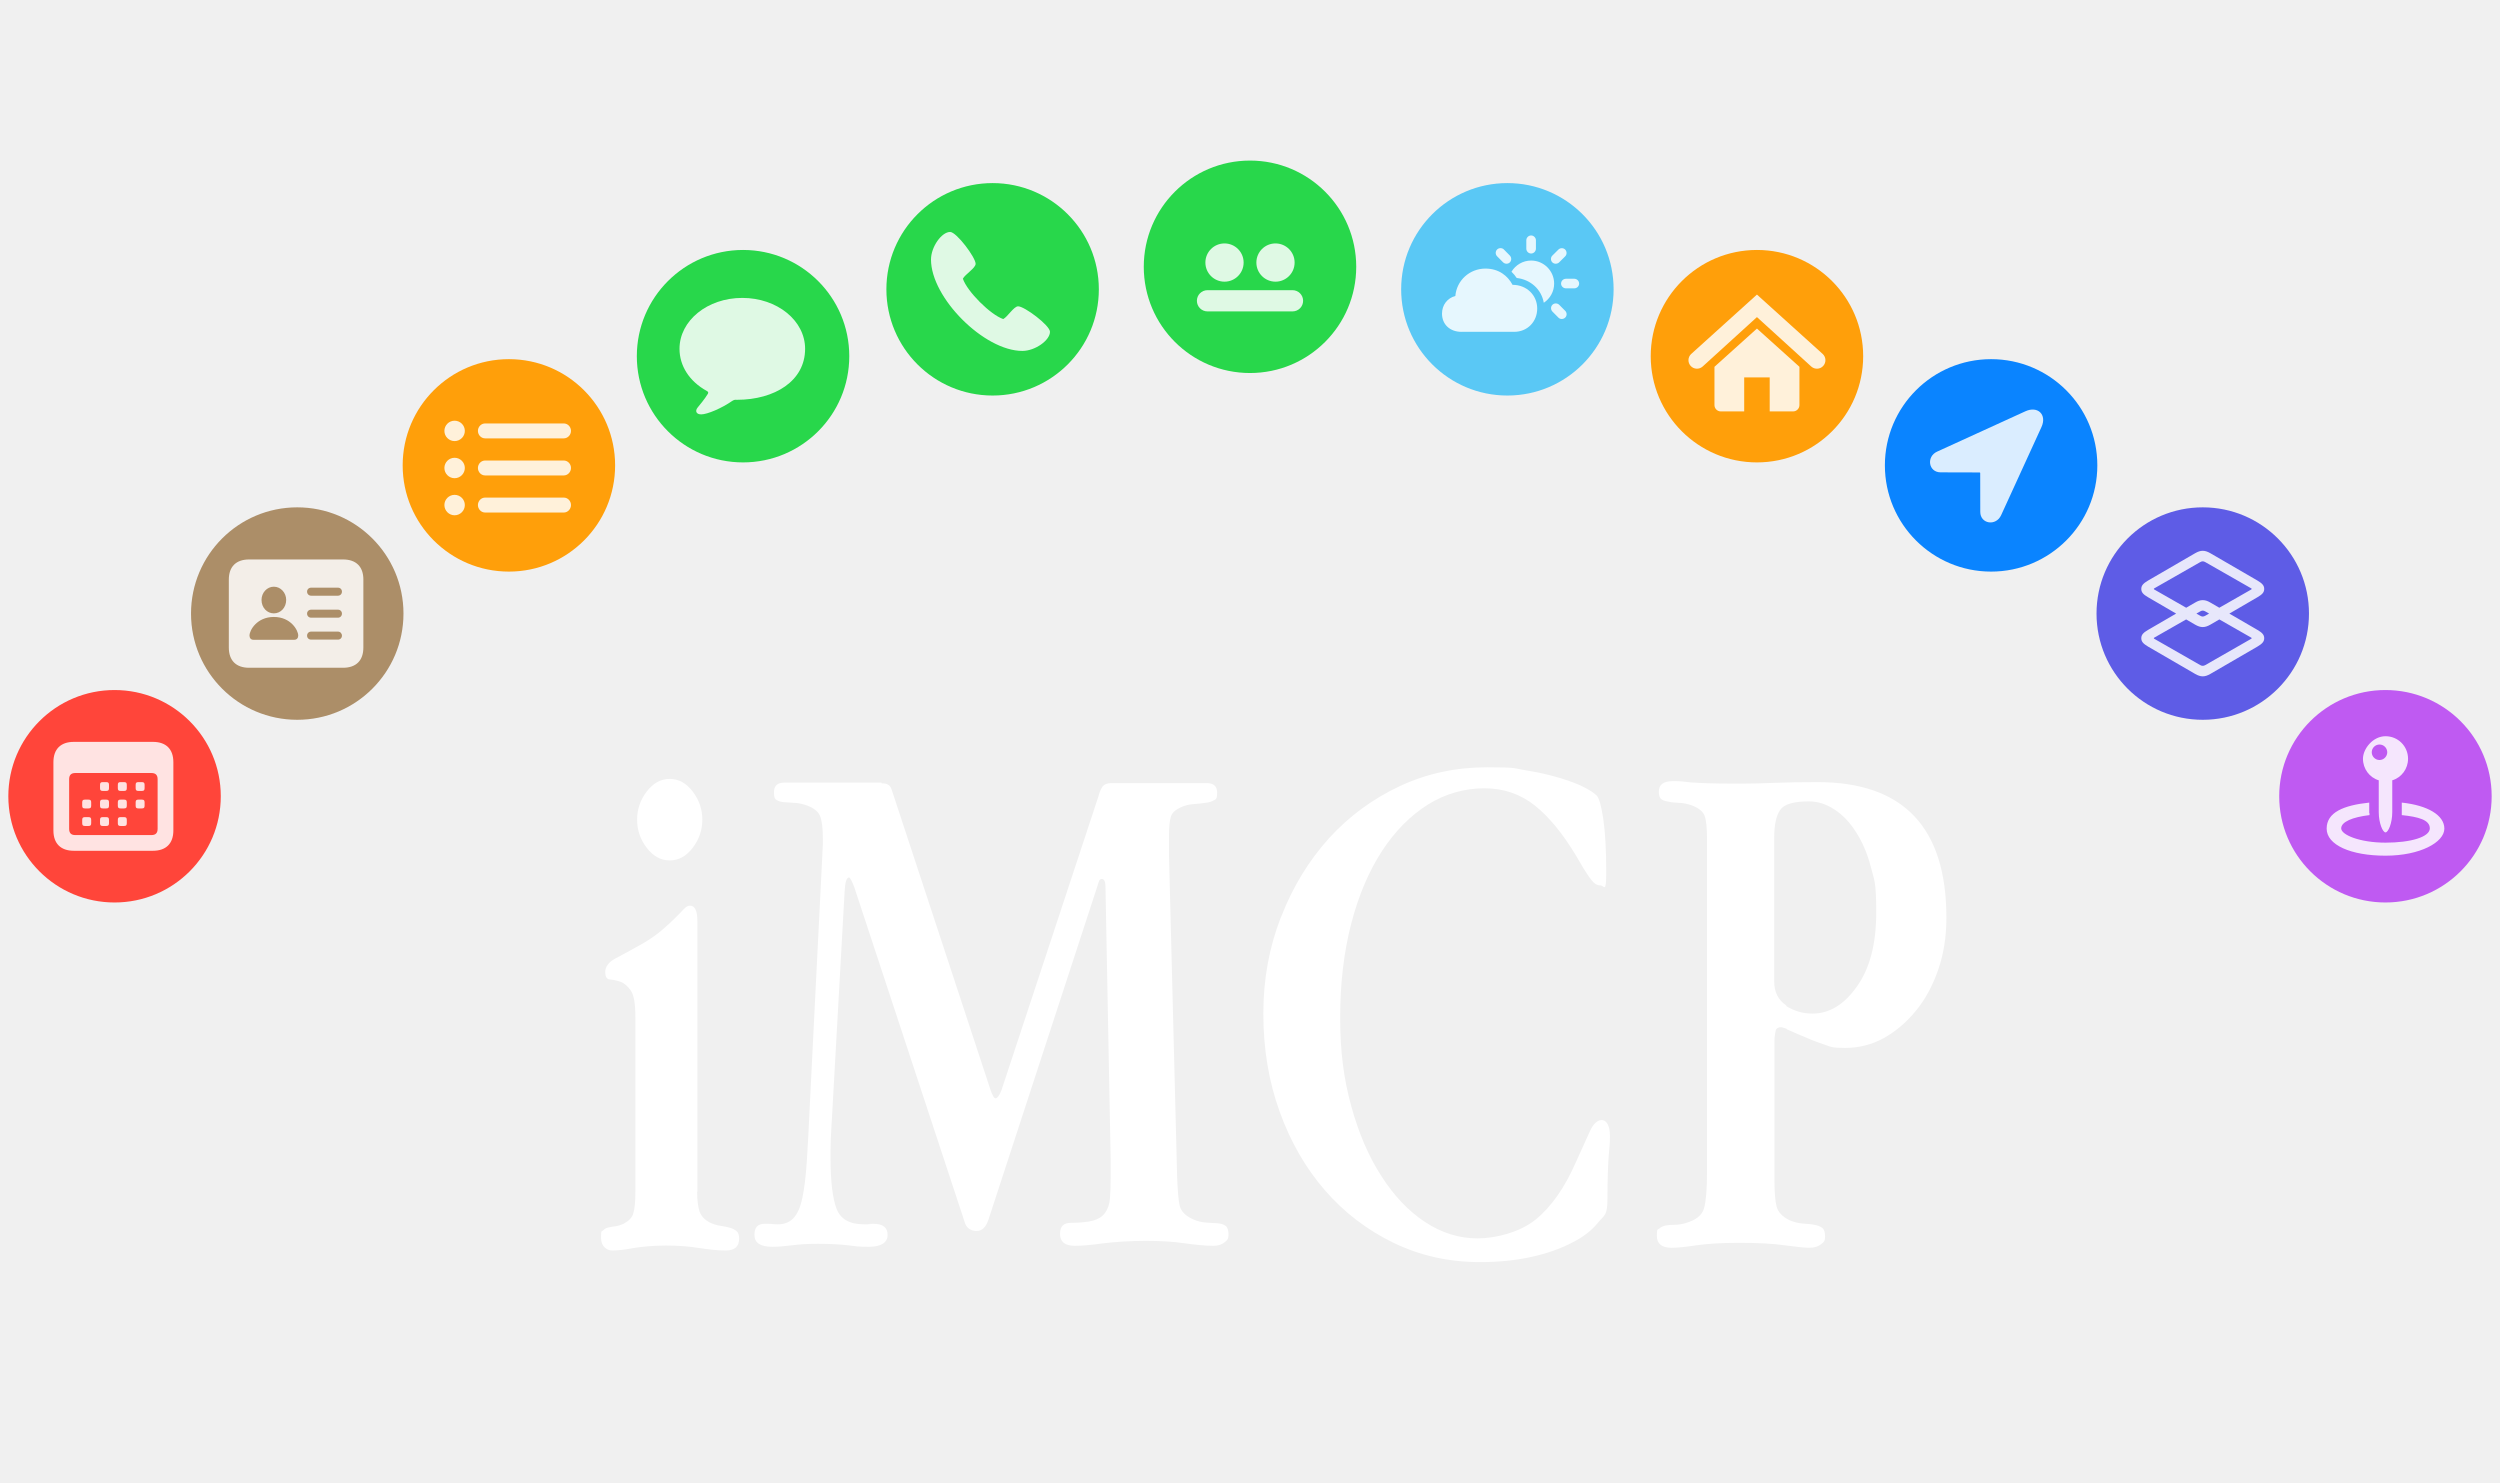
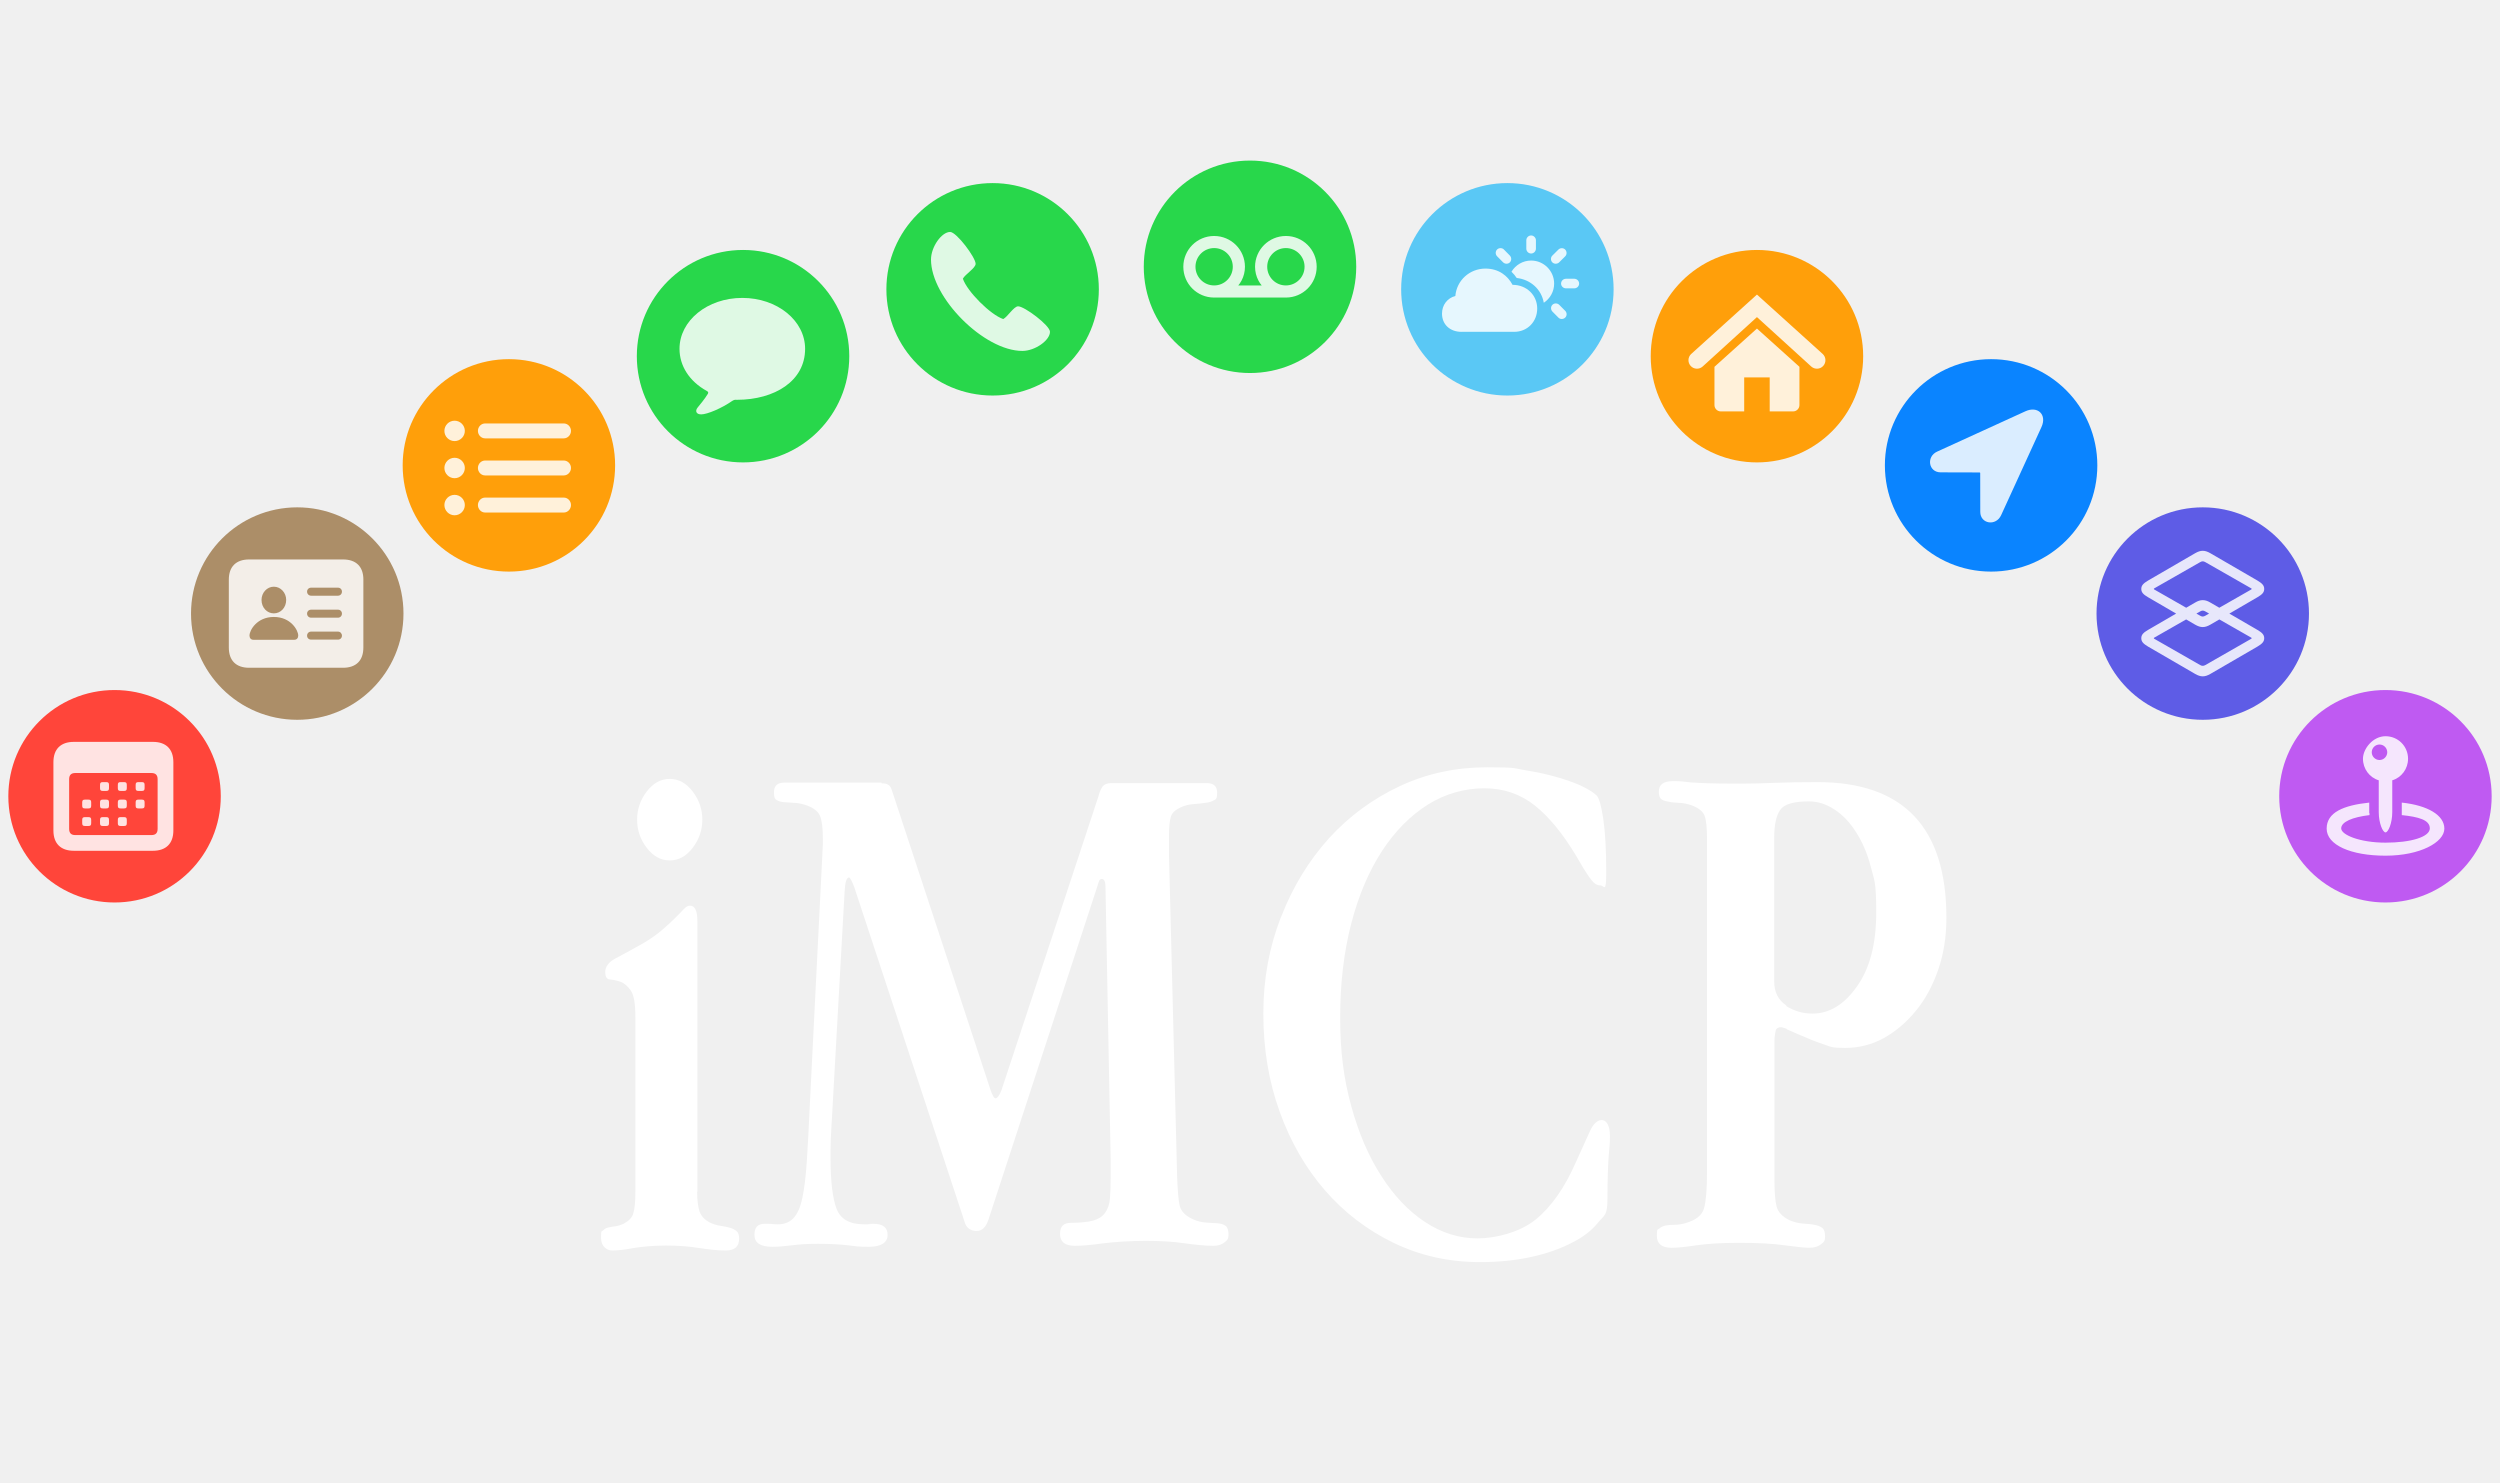
<svg xmlns="http://www.w3.org/2000/svg" viewBox="0 0 1012 600">
  <g fill="#fff">
    <path d="M282.2,482.4c0,3.6.4,6.3,1,8.1.7,1.8,2,3.2,3.8,4.2,1.6.8,3.1,1.3,4.6,1.5s2.8.5,3.9.8,2,.8,2.7,1.4,1,1.6,1,3c0,3.2-1.8,4.8-5.4,4.8s-6.6-.4-10.8-1c-4.2-.7-8.6-1-13.4-1s-9.5.4-13.1,1c-3.6.7-6.5,1-8.7,1s-4.5-1.7-4.5-5.1.2-2.4.8-3,1.2-1,2.1-1.2c.9-.2,1.9-.4,2.9-.5s2.1-.5,3.3-1c2.2-1.2,3.6-2.6,4-4.4.5-1.7.8-4.5.8-8.5v-70.8c0-5.4-.6-9-1.9-10.8s-2.7-3-4.2-3.5-2.9-.8-4.2-.9-1.9-1.1-1.9-3.1,1.4-4,4.1-5.4,6.5-3.5,11.5-6.3c3-1.8,5.5-3.6,7.6-5.4,2.1-1.8,3.8-3.4,5.2-4.8,1.4-1.4,2.5-2.5,3.4-3.5.9-.9,1.7-1.4,2.5-1.4,2,0,3,2.1,3,6.3v109.5ZM280.4,320.4c2.6,3.4,3.9,7.2,3.9,11.4s-1.3,8-3.9,11.4-5.7,5.1-9.3,5.1-6.7-1.7-9.3-5.1c-2.6-3.4-3.9-7.2-3.9-11.4s1.3-8,3.9-11.4,5.7-5.1,9.3-5.1,6.7,1.7,9.3,5.1Z" />
    <path d="M356.9,317.1c1,0,1.9.1,2.5.5.7.3,1.2,1,1.6,2.2l39.9,121.2c.8,2.4,1.5,3.6,2.1,3.6s1.6-1.1,2.4-3.3l39.3-119.1c.4-1.6,1-2.9,1.6-3.8.7-.9,1.9-1.4,3.5-1.4h38.7c2.8,0,4.2,1.3,4.2,3.9s-.5,2.6-1.4,3.1-2,.9-3.5,1c-1.4.2-3,.4-4.6.5-1.7.1-3.5.5-5.2,1.3-2.2,1-3.5,2.2-4,3.7-.5,1.5-.8,4.2-.8,8.2v7.1l3.3,130.5c.2,5.4.5,9.2,1,11.6.5,2.4,2.4,4.3,5.5,5.7,1.8.8,3.6,1.2,5.4,1.3s3.4.2,4.6.3c1.3.1,2.4.5,3.1,1,.8.6,1.2,1.8,1.2,3.6s-.5,2.2-1.6,3.1-2.6,1.4-4.6,1.4c-3.2,0-7-.4-11.5-1-4.5-.7-9.8-1-15.8-1s-12.4.4-17.2,1c-4.9.7-8.8,1-11.5,1-4,0-6-1.6-6-4.8s1.5-4.5,4.5-4.5,6.8-.3,8.9-.9c2.1-.6,3.7-1.6,4.8-3.1,1.1-1.5,1.8-3.4,2-5.8s.3-5.4.3-8.9v-6.9l-2.1-110.3c0-2.2-.5-3.3-1.5-3.3s-1.2,1-1.8,3l-44.1,135c-1,3-2.6,4.5-4.8,4.5s-4.2-1.2-4.8-3.6l-44.7-135.6c-1-2.6-1.7-3.9-2.1-3.9-1,0-1.6,1.9-1.8,5.7l-5.1,91.2c-.2,3.4-.4,6.5-.5,9.2-.1,2.8-.1,5.3-.1,7.5,0,9.3.8,16.1,2.4,20.4,1.6,4.3,5.3,6.4,11.1,6.4s1.2,0,1.8-.1c.6-.1,1.3-.1,2.1-.1,3.8,0,5.7,1.5,5.7,4.5s-2.5,4.8-7.5,4.8-5-.2-8.5-.6-7.5-.6-12.1-.6-7.5.2-10.6.6-5.8.6-8,.6c-4.8,0-7.2-1.6-7.2-4.8s1.4-4.5,4.2-4.5,2.2,0,3.1.1,1.6.1,2.2.1c2.6,0,4.7-.8,6.3-2.5,1.6-1.7,2.8-4.4,3.6-8.2.8-3.8,1.4-8.7,1.8-14.8s.8-13.5,1.2-22.5l5.1-101.9c0-.4,0-1.1.1-2.1s.1-2.3.1-3.9c0-4.6-.4-7.7-1.2-9.5-.8-1.8-2.6-3.2-5.4-4.2-1.8-.6-3.5-1-5.1-1-1.6-.1-3-.2-4.2-.3-1.2-.1-2.1-.4-2.9-.9s-1-1.5-1-3.1c0-2.6,1.4-3.9,4.2-3.9h39.3Z" />
    <path d="M518.7,370.9c4.7-12.1,11.2-22.6,19.3-31.6,8.2-9,17.8-16,28.7-21.1s22.7-7.6,35.2-7.6,10.6.4,15.6,1.2,9.5,1.8,13.5,3,7.3,2.4,9.9,3.7c2.6,1.3,4.4,2.5,5.4,3.5s1.9,4.1,2.7,9.5c.8,5.3,1.2,12.5,1.2,21.5s-.8,5.4-2.4,5.4-2.8-1-4.3-3.1-3.3-5-5.5-8.9c-5.4-9-11-15.8-16.8-20.4s-12.6-6.9-20.4-6.9-15.8,2.2-22.8,6.6c-7,4.4-13.2,10.6-18.5,18.7s-9.5,17.9-12.5,29.4-4.5,24.2-4.5,38.2,1.5,24.9,4.5,35.8,7,20.3,12.2,28.3c5.1,8,11,14.2,17.7,18.6s13.8,6.6,21.2,6.6,17.2-2.5,23.5-7.6,11.8-12.9,16.3-23.2c2.4-5.4,4.3-9.6,5.7-12.6s3-4.5,4.8-4.5,3.3,2.1,3.3,6.3-.2,4-.5,8.2-.5,10-.5,17.2-1.2,6.6-3.8,9.8-6,5.9-10.7,8.2c-4.6,2.4-10,4.3-16.3,5.7-6.3,1.4-13.2,2.1-20.8,2.1-12.6,0-24.2-2.6-35-7.8-10.7-5.2-20-12.3-27.8-21.3s-13.9-19.6-18.3-31.8c-4.4-12.2-6.6-25.4-6.6-39.6s2.4-27,7.1-39.1h0Z" />
    <path d="M723.1,416.4c-1.2-.4-1.9-.6-2.1-.6-1.2,0-2,.5-2.2,1.4s-.5,2.4-.5,4.4v55.9c0,5.2.3,8.9.9,11,.6,2.2,2.3,4,5.1,5.4,1.8.8,3.6,1.2,5.4,1.4,1.8.1,3.3.2,4.7.5,1.3.2,2.3.6,3.2,1.2.8.6,1.2,1.8,1.2,3.6s-.5,2.2-1.7,3.1c-1.1.9-2.7,1.4-4.7,1.4s-5.3-.4-10-1c-4.7-.7-10.8-1-18.5-1s-12.8.4-17.2,1c-4.5.7-7.8,1-10,1-4,0-6-1.6-6-4.8s.3-2.4,1-3,1.5-1,2.5-1.2,2.2-.3,3.6-.3,2.8-.2,4.2-.6c4.4-1.2,7-3.2,7.8-6.1.8-2.9,1.2-7.7,1.2-14.5v-135.1c0-4.4-.3-7.5-1-9.3-.7-1.8-2.5-3.2-5.2-4.2-1.8-.6-3.5-1-5.2-1-1.7-.1-3.2-.2-4.3-.5-1.2-.2-2.2-.5-2.8-1-.7-.5-1-1.5-1-3.1,0-2.8,1.9-4.2,5.7-4.2s3.2.1,7,.5c3.9.3,9.5.5,16.7.5h4.8c3.4,0,7.6-.1,12.6-.3,5-.2,10.8-.3,17.4-.3,34.8,0,52.2,18.3,52.2,54.9c0,7.8-1.1,14.6-3.3,21s-5.2,12-9,16.6c-3.8,4.7-8.2,8.4-13,11.1-4.9,2.7-10.2,4-15.8,4s-5.7-.5-8.7-1.5-6.3-2.3-9.9-3.9l-4.8-2.1h0ZM723,407.2c3.3,2.1,6.8,3.1,10.7,3.1,6.8,0,12.8-3.6,18-11,5.2-7.3,7.8-17.2,7.8-29.9s-.8-13-2.2-18.5-3.5-10.2-6-14.1-5.4-7-8.7-9.1c-3.3-2.2-6.8-3.3-10.3-3.3-6.2,0-10.1,1.1-11.7,3.5-1.6,2.3-2.4,6-2.4,11.2v58.2c0,4.4,1.7,7.6,5,9.8Z" />
  </g>
  <svg version="1.1" viewBox="0 0 100 100" x="3.373" y="279.327" width="86" height="86">
    <circle fill="#ff453a" cx="50" cy="50" r="50" />
    <g fill="#fff" fill-opacity="0.85">
      <path d="M30.83,75.66h37.23c6.18,0,9.62-3.42,9.62-9.56v-32.15c0-6.14-3.44-9.55-9.62-9.55H30.83c-6.17,0-9.61,3.4-9.61,9.55v32.15c0,6.15,3.44,9.56,9.61,9.56ZM31.52,68.27c-1.92,0-2.9-.9-2.9-2.94v-23.34c0-2.03.99-2.93,2.9-2.93h35.83c1.91,0,2.92.89,2.92,2.93v23.34c0,2.05-1.01,2.94-2.92,2.94H31.52ZM44.49,47.49h1.55c1,0,1.34-.31,1.34-1.3v-1.55c0-.99-.34-1.3-1.34-1.3h-1.55c-.99,0-1.33.31-1.33,1.3v1.55c0,.99.34,1.3,1.33,1.3ZM52.86,47.49h1.57c.99,0,1.33-.31,1.33-1.3v-1.55c0-.99-.34-1.3-1.33-1.3h-1.57c-.98,0-1.32.31-1.32,1.3v1.55c0,.99.34,1.3,1.32,1.3ZM61.25,47.49h1.57c.98,0,1.32-.31,1.32-1.3v-1.55c0-.99-.35-1.3-1.32-1.3h-1.57c-.98,0-1.32.31-1.32,1.3v1.55c0,.99.35,1.3,1.32,1.3ZM36.11,55.73h1.57c.98,0,1.32-.31,1.32-1.28v-1.57c0-.99-.35-1.3-1.32-1.3h-1.57c-.98,0-1.34.31-1.34,1.3v1.57c0,.98.36,1.28,1.34,1.28ZM44.49,55.73h1.55c1,0,1.34-.31,1.34-1.28v-1.57c0-.99-.34-1.3-1.34-1.3h-1.55c-.99,0-1.33.31-1.33,1.3v1.57c0,.98.34,1.28,1.33,1.28ZM52.86,55.73h1.57c.99,0,1.33-.31,1.33-1.28v-1.57c0-.99-.34-1.3-1.33-1.3h-1.57c-.98,0-1.32.31-1.32,1.3v1.57c0,.98.34,1.28,1.32,1.28ZM61.25,55.73h1.57c.98,0,1.32-.31,1.32-1.28v-1.57c0-.99-.35-1.3-1.32-1.3h-1.57c-.98,0-1.32.31-1.32,1.3v1.57c0,.98.35,1.28,1.32,1.28ZM36.11,63.99h1.57c.98,0,1.32-.32,1.32-1.3v-1.57c0-.99-.35-1.3-1.32-1.3h-1.57c-.98,0-1.34.31-1.34,1.3v1.57c0,.98.36,1.3,1.34,1.3ZM44.49,63.99h1.55c1,0,1.34-.32,1.34-1.3v-1.57c0-.99-.34-1.3-1.34-1.3h-1.55c-.99,0-1.33.31-1.33,1.3v1.57c0,.98.34,1.3,1.33,1.3ZM52.86,63.99h1.57c.99,0,1.33-.32,1.33-1.3v-1.57c0-.99-.34-1.3-1.33-1.3h-1.57c-.98,0-1.32.31-1.32,1.3v1.57c0,.98.34,1.3,1.32,1.3Z" />
    </g>
  </svg>
  <svg version="1.1" viewBox="0 0 100 100" x="77.327" y="205.373" width="86" height="86">
    <circle fill="#ac8e68" cx="50" cy="50" r="50" />
    <g fill="#fff" fill-opacity="0.85">
      <path class="st1" d="M81.12,34.03v31.97c0,6.1-3.41,9.51-9.57,9.51H27.35c-6.14,0-9.56-3.4-9.56-9.51v-31.97c0-6.11,3.42-9.5,9.56-9.5h44.21c6.16,0,9.57,3.39,9.57,9.5ZM27.52,60.35c0,1.1.64,1.99,1.84,1.99h19.25c1.22,0,1.85-.89,1.85-1.99,0-2.48-3.49-8.76-11.47-8.76s-11.47,6.27-11.47,8.76ZM56.53,58.49c-1.11,0-1.91.84-1.91,1.91s.8,1.86,1.91,1.86h12.64c1.07,0,1.87-.8,1.87-1.86s-.8-1.91-1.87-1.91h-12.64ZM56.53,48.17c-1.11,0-1.91.82-1.91,1.86s.8,1.91,1.91,1.91h12.64c1.07,0,1.87-.84,1.87-1.91s-.8-1.86-1.87-1.86h-12.64ZM33.18,43.58c0,3.62,2.61,6.33,5.8,6.33,3.21,0,5.81-2.71,5.81-6.33,0-3.41-2.6-6.23-5.81-6.23s-5.8,2.82-5.8,6.23ZM56.53,37.81c-1.11,0-1.91.82-1.91,1.87s.8,1.91,1.91,1.91h12.64c1.07,0,1.87-.84,1.87-1.91s-.8-1.87-1.87-1.87h-12.64Z" />
    </g>
  </svg>
  <svg version="1.1" viewBox="0 0 100 100" x="163.000" y="145.385" width="86" height="86">
    <circle fill="#ff9f0a" cx="50" cy="50" r="50" />
    <g fill="#fff" fill-opacity=".85">
      <path d="M38.83,72.2h36.98c1.91,0,3.42-1.64,3.42-3.53s-1.48-3.51-3.42-3.51h-36.98c-1.92,0-3.41,1.62-3.41,3.51s1.51,3.53,3.41,3.53Z" />
      <path d="M24.44,73.49c2.65,0,4.82-2.17,4.82-4.82s-2.17-4.8-4.82-4.8-4.8,2.15-4.8,4.8,2.17,4.82,4.8,4.82Z" />
      <path d="M38.83,54.74h36.98c1.91,0,3.42-1.64,3.42-3.51s-1.48-3.52-3.42-3.52h-36.98c-1.92,0-3.41,1.62-3.41,3.52s1.51,3.51,3.41,3.51Z" />
      <path d="M24.44,56.04c2.65,0,4.82-2.17,4.82-4.82s-2.17-4.8-4.82-4.8-4.8,2.15-4.8,4.8,2.17,4.82,4.8,4.82Z" />
      <path d="M38.83,37.29h36.98c1.91,0,3.42-1.64,3.42-3.52s-1.48-3.51-3.42-3.51h-36.98c-1.92,0-3.41,1.62-3.41,3.51s1.51,3.52,3.41,3.52Z" />
      <path d="M24.44,38.57c2.65,0,4.82-2.15,4.82-4.8s-2.17-4.8-4.82-4.8-4.8,2.15-4.8,4.8,2.17,4.8,4.8,4.8Z" />
    </g>
  </svg>
  <svg viewBox="0 0 100 100" x="257.788" y="101.184" width="86" height="86">
    <circle fill="#28d74b" cx="50" cy="50" r="50" />
    <g fill="#fff" fill-opacity="0.85">
      <path d="M30.19,77.4c3.04,0,9.82-2.94,14.79-6.39.59-.4,1.01-.5,1.53-.5.3.01.53.02.7.02,17.63-.04,32-8.83,32-23.99,0-13.3-13.15-23.97-29.56-23.97s-29.56,10.67-29.56,23.97c0,7.9,4.52,15.26,12.9,19.86.63.34.75.71.46,1.29-1.56,2.6-3.8,5.19-4.83,6.48-1.36,1.68-.56,3.21,1.57,3.21Z" />
    </g>
  </svg>
  <svg viewBox="0 0 100 100" x="358.811" y="74.115" width="86" height="86">
    <circle fill="#28d74b" cx="50" cy="50" r="50" />
    <g fill="#fff" fill-opacity="0.85">
      <path d="M30,23c-4,0-9,7-9,13,0,18,25,43,43,43,6,0,13-5,13-9,0-3-12-12-15-12-2,0-5,5-7,6-6-2-17-13-19-19,1-2,6-5,6-7,0-3-9-15-12-15Z" />
    </g>
  </svg>
  <svg viewBox="0 0 100 100" x="463.000" y="65.000" width="86" height="86">
    <circle fill="#28d74b" cx="50" cy="50" r="50" />
-     <g fill="#fff" fill-opacity="0.85">
-       <circle cx="38" cy="48" r="9" />
-       <circle cx="62" cy="48" r="9" />
-       <path d="M30,61h40a5,5 0 0 1 5,5 5,5 0 0 1-5,5H30a5,5 0 0 1-5-5 5,5 0 0 1 5-5Z" />
+     <g fill="#fff" stroke="#fff" stroke-width="22" stroke-linejoin="round" opacity="0.85">
+       <path transform="translate(20.000 36.882) scale(0.12596)" d="M1.06581e-14 104.043C1.06581e-14 161.656 46.572 208.086 104.043 208.086L372.297 208.086C429.839 208.086 476.341 161.585 476.341 104.043C476.341 46.431 429.768 0 372.297 0C314.685 0 268.048 46.502 268.048 104.043C268.048 137.03 284.031 166.78 309.472 184.8L166.868 184.8C192.309 166.78 208.292 137.03 208.292 104.043C208.292 46.431 161.72 0 104.043 0C46.502 0 1.06581e-14 46.502 1.06581e-14 104.043ZM23.421 103.908C23.421 59.335 59.605 23.151 104.178 23.151C148.752 23.151 184.865 59.335 184.865 103.908C184.865 148.617 148.752 184.8 104.178 184.8C59.605 184.8 23.421 148.617 23.421 103.908ZM291.476 103.908C291.476 59.335 327.589 23.151 372.162 23.151C416.736 23.151 453.055 59.335 453.055 103.908C453.055 148.617 416.736 184.8 372.162 184.8C327.589 184.8 291.476 148.617 291.476 103.908Z" />
    </g>
  </svg>
  <svg version="1.1" viewBox="0 0 100 100" x="567.189" y="74.115" width="86" height="86">
    <circle fill="#5ac8f5" cx="50" cy="50" r="50" />
    <g fill="#fff" fill-opacity=".85">
      <path d="M74.42,57.32l2.79,2.8c.88.88.9,2.32.02,3.18-.87.87-2.36.91-3.21.02l-2.8-2.82c-.87-.91-.9-2.34-.02-3.21.87-.87,2.32-.86,3.21.02ZM72.01,47.29c0,3.77-1.94,7.1-4.87,9.04-1.12-6.3-6.15-10.91-12.76-11.67-.7-1.05-1.51-2.04-2.45-2.94,1.89-3.15,5.34-5.26,9.26-5.26,5.95,0,10.82,4.87,10.82,10.84ZM83.77,47.3c0,1.24-1.03,2.24-2.27,2.24h-3.94c-1.23,0-2.29-.99-2.29-2.24s1.06-2.27,2.29-2.27h3.94c1.24,0,2.27,1.03,2.27,2.27ZM77.2,31.29c.87.87.88,2.34-.01,3.21l-2.8,2.79c-.88.87-2.35.89-3.23.03-.87-.87-.87-2.35.03-3.22l2.81-2.79c.89-.89,2.33-.89,3.21-.03ZM48.37,31.28l2.78,2.82c.86.89.88,2.34.02,3.21-.87.87-2.32.86-3.22-.04l-2.78-2.81c-.86-.86-.89-2.31-.02-3.19.87-.87,2.37-.88,3.22,0ZM63.43,26.92v3.95c0,1.24-1.03,2.28-2.27,2.28s-2.25-1.05-2.25-2.28v-3.95c0-1.24,1.03-2.27,2.25-2.27s2.27,1.04,2.27,2.27Z" />
      <path d="M28.42,70.01h24.81c6.15,0,10.81-4.74,10.81-10.97s-4.91-11.15-11.61-11.15c-2.24-4.2-6.41-7.65-12.77-7.65-7.41,0-13.54,5.56-14.15,12.88-3.78,1.03-6.28,4.25-6.28,8.31,0,5.07,3.69,8.59,9.19,8.59Z" />
    </g>
  </svg>
  <svg viewBox="0 0 100 100" x="668.212" y="101.184" width="86" height="86">
    <circle fill="#ff9f0a" cx="50" cy="50" r="50" />
    <g fill="#fff" opacity=".85">
      <path d="M50,21 81,49a4,4 0 0 1-5.4,5.9L50,31.6 24.4,54.9A4,4 0 0 1 19,49Z" />
      <path fill-rule="evenodd" d="M50,37 70,55V73a3,3 0 0 1-3,3H33a3,3 0 0 1-3-3V55ZM44,60h12v16H44Z" />
    </g>
  </svg>
  <svg version="1.1" viewBox="0 0 100 100" x="763.000" y="145.385" width="86" height="86">
    <circle fill="#0a84ff" cx="50" cy="50" r="50" />
    <g fill="#fff" fill-opacity="0.85">
      <path d="M26.24,53.28l18.31.05c.23,0,.32.09.32.31l.03,18.25c0,5.68,7.4,6.9,9.84,1.51l18.98-41.47c2.65-5.85-1.77-10.03-7.54-7.41l-41.58,19c-5.21,2.36-4.09,9.75,1.64,9.76Z" />
    </g>
  </svg>
  <svg viewBox="0 0 100 100" x="848.673" y="205.373" width="86" height="86">
    <circle fill="#5e5ce6" cx="50" cy="50" r="50" />
    <g fill="#fff" fill-opacity="0.85" transform="translate(50 50) scale(0.58) translate(-62.33895 34.1361)">
      <path d="M62.334 16.811C64.314 16.811 66.211 16.168 68.574 14.81L106.744-7.354C110.703-9.686 112.217-11.448 112.217-14.144C112.217-16.778 110.703-18.593 106.744-20.873L68.574-43.047C66.211-44.446 64.314-45.038 62.334-45.038C60.364-45.038 58.467-44.446 56.104-43.047L17.935-20.873C13.975-18.593 12.461-16.778 12.461-14.144C12.461-11.448 13.975-9.686 17.935-7.354L56.104 14.81C58.467 16.168 60.364 16.811 62.334 16.811ZM62.334 8.274C61.628 8.274 61.006 8.087 60.187 7.621L23.031-13.653C22.78-13.758 22.655-13.873 22.655-14.144C22.655-14.353 22.78-14.468 23.031-14.625L60.187-35.847C61.006-36.314 61.628-36.552 62.334-36.552C63.039-36.552 63.672-36.314 64.491-35.847L101.648-14.625C101.898-14.468 102.023-14.353 102.023-14.144C102.023-13.873 101.898-13.758 101.648-13.653L64.491 7.621C63.672 8.087 63.039 8.274 62.334 8.274ZM62.334-23.183C64.314-23.183 66.211-23.816 68.574-25.174L106.744-47.399C110.703-49.68 112.217-51.442 112.217-54.128C112.217-56.824 110.703-58.576 106.744-60.919L68.574-83.082C66.211-84.44 64.314-85.083 62.334-85.083C60.364-85.083 58.467-84.44 56.104-83.082L17.935-60.919C13.975-58.576 12.461-56.824 12.461-54.128C12.461-51.442 13.975-49.68 17.935-47.399L56.104-25.174C58.467-23.816 60.364-23.183 62.334-23.183ZM62.334-31.72C61.628-31.72 61.006-31.959 60.187-32.425L23.031-53.648C22.78-53.752 22.655-53.919 22.655-54.128C22.655-54.389 22.78-54.514 23.031-54.619L60.187-75.841C61.006-76.308 61.628-76.546 62.334-76.546C63.039-76.546 63.672-76.308 64.491-75.841L101.648-54.619C101.898-54.514 102.023-54.389 102.023-54.128C102.023-53.919 101.898-53.752 101.648-53.648L64.491-32.425C63.672-31.959 63.039-31.72 62.334-31.72Z" />
    </g>
  </svg>
  <svg version="1.1" viewBox="0 0 100 100" x="922.627" y="279.327" width="86" height="86">
    <circle fill="#bf5af2" cx="50" cy="50" r="50" />
    <g fill="#fff" fill-opacity="0.85">
      <path d="M42.49,57.93v.94c-8.01.94-13.32,3.18-13.32,6.25s8.84,6.72,20.86,6.72,20.86-2.71,20.86-6.72-5.3-5.42-13.2-6.25v-5.89c12.14,1.3,20.04,5.89,20.04,12.26s-11.31,12.73-27.7,12.73-27.7-5.07-27.7-12.73,7.9-10.96,20.04-12.26v4.95h.12Z" />
      <path d="M60.64,32.35c0,4.71-3.06,8.84-7.43,10.14v14.97c0,5.19-1.89,9.55-3.18,9.55s-3.18-4.36-3.18-9.55v-14.97c-4.36-1.3-7.43-5.42-7.43-10.14s4.71-10.61,10.61-10.61,10.61,4.71,10.61,10.61ZM43.55,29.29c0,2,1.65,3.65,3.65,3.65s3.65-1.65,3.65-3.65-1.65-3.65-3.65-3.65-3.65,1.65-3.65,3.65h0Z" />
    </g>
  </svg>
</svg>
